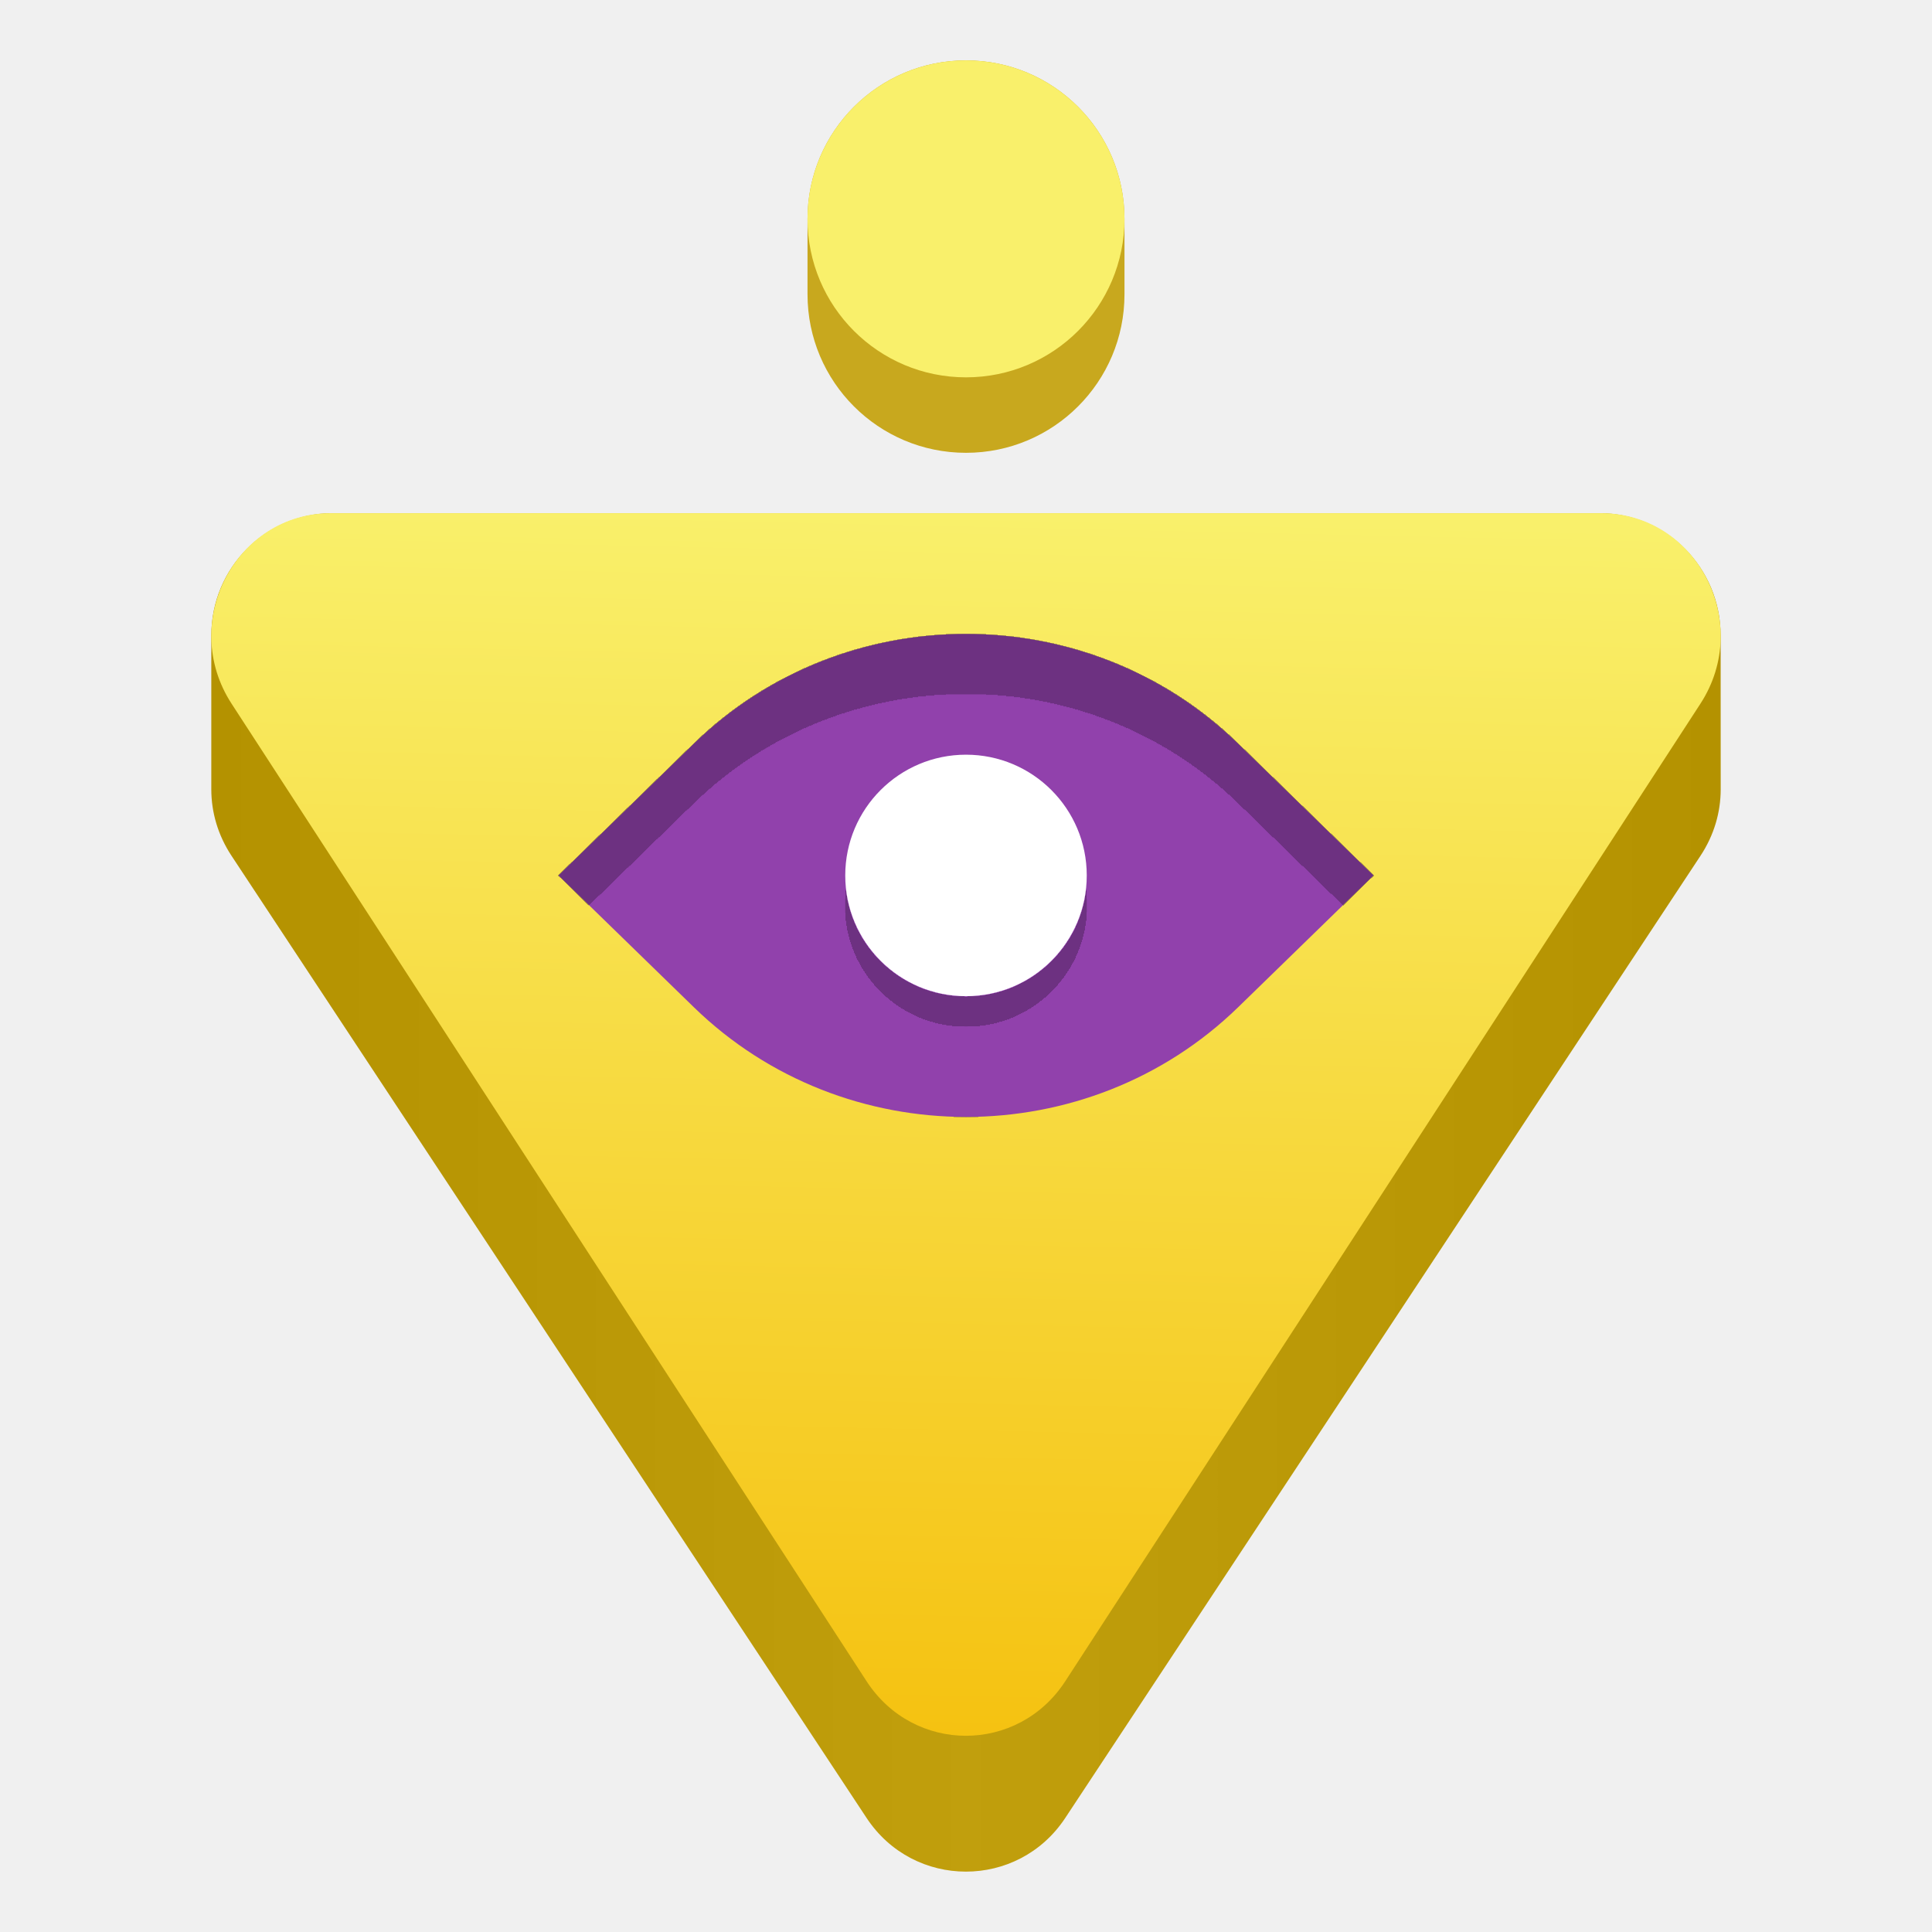
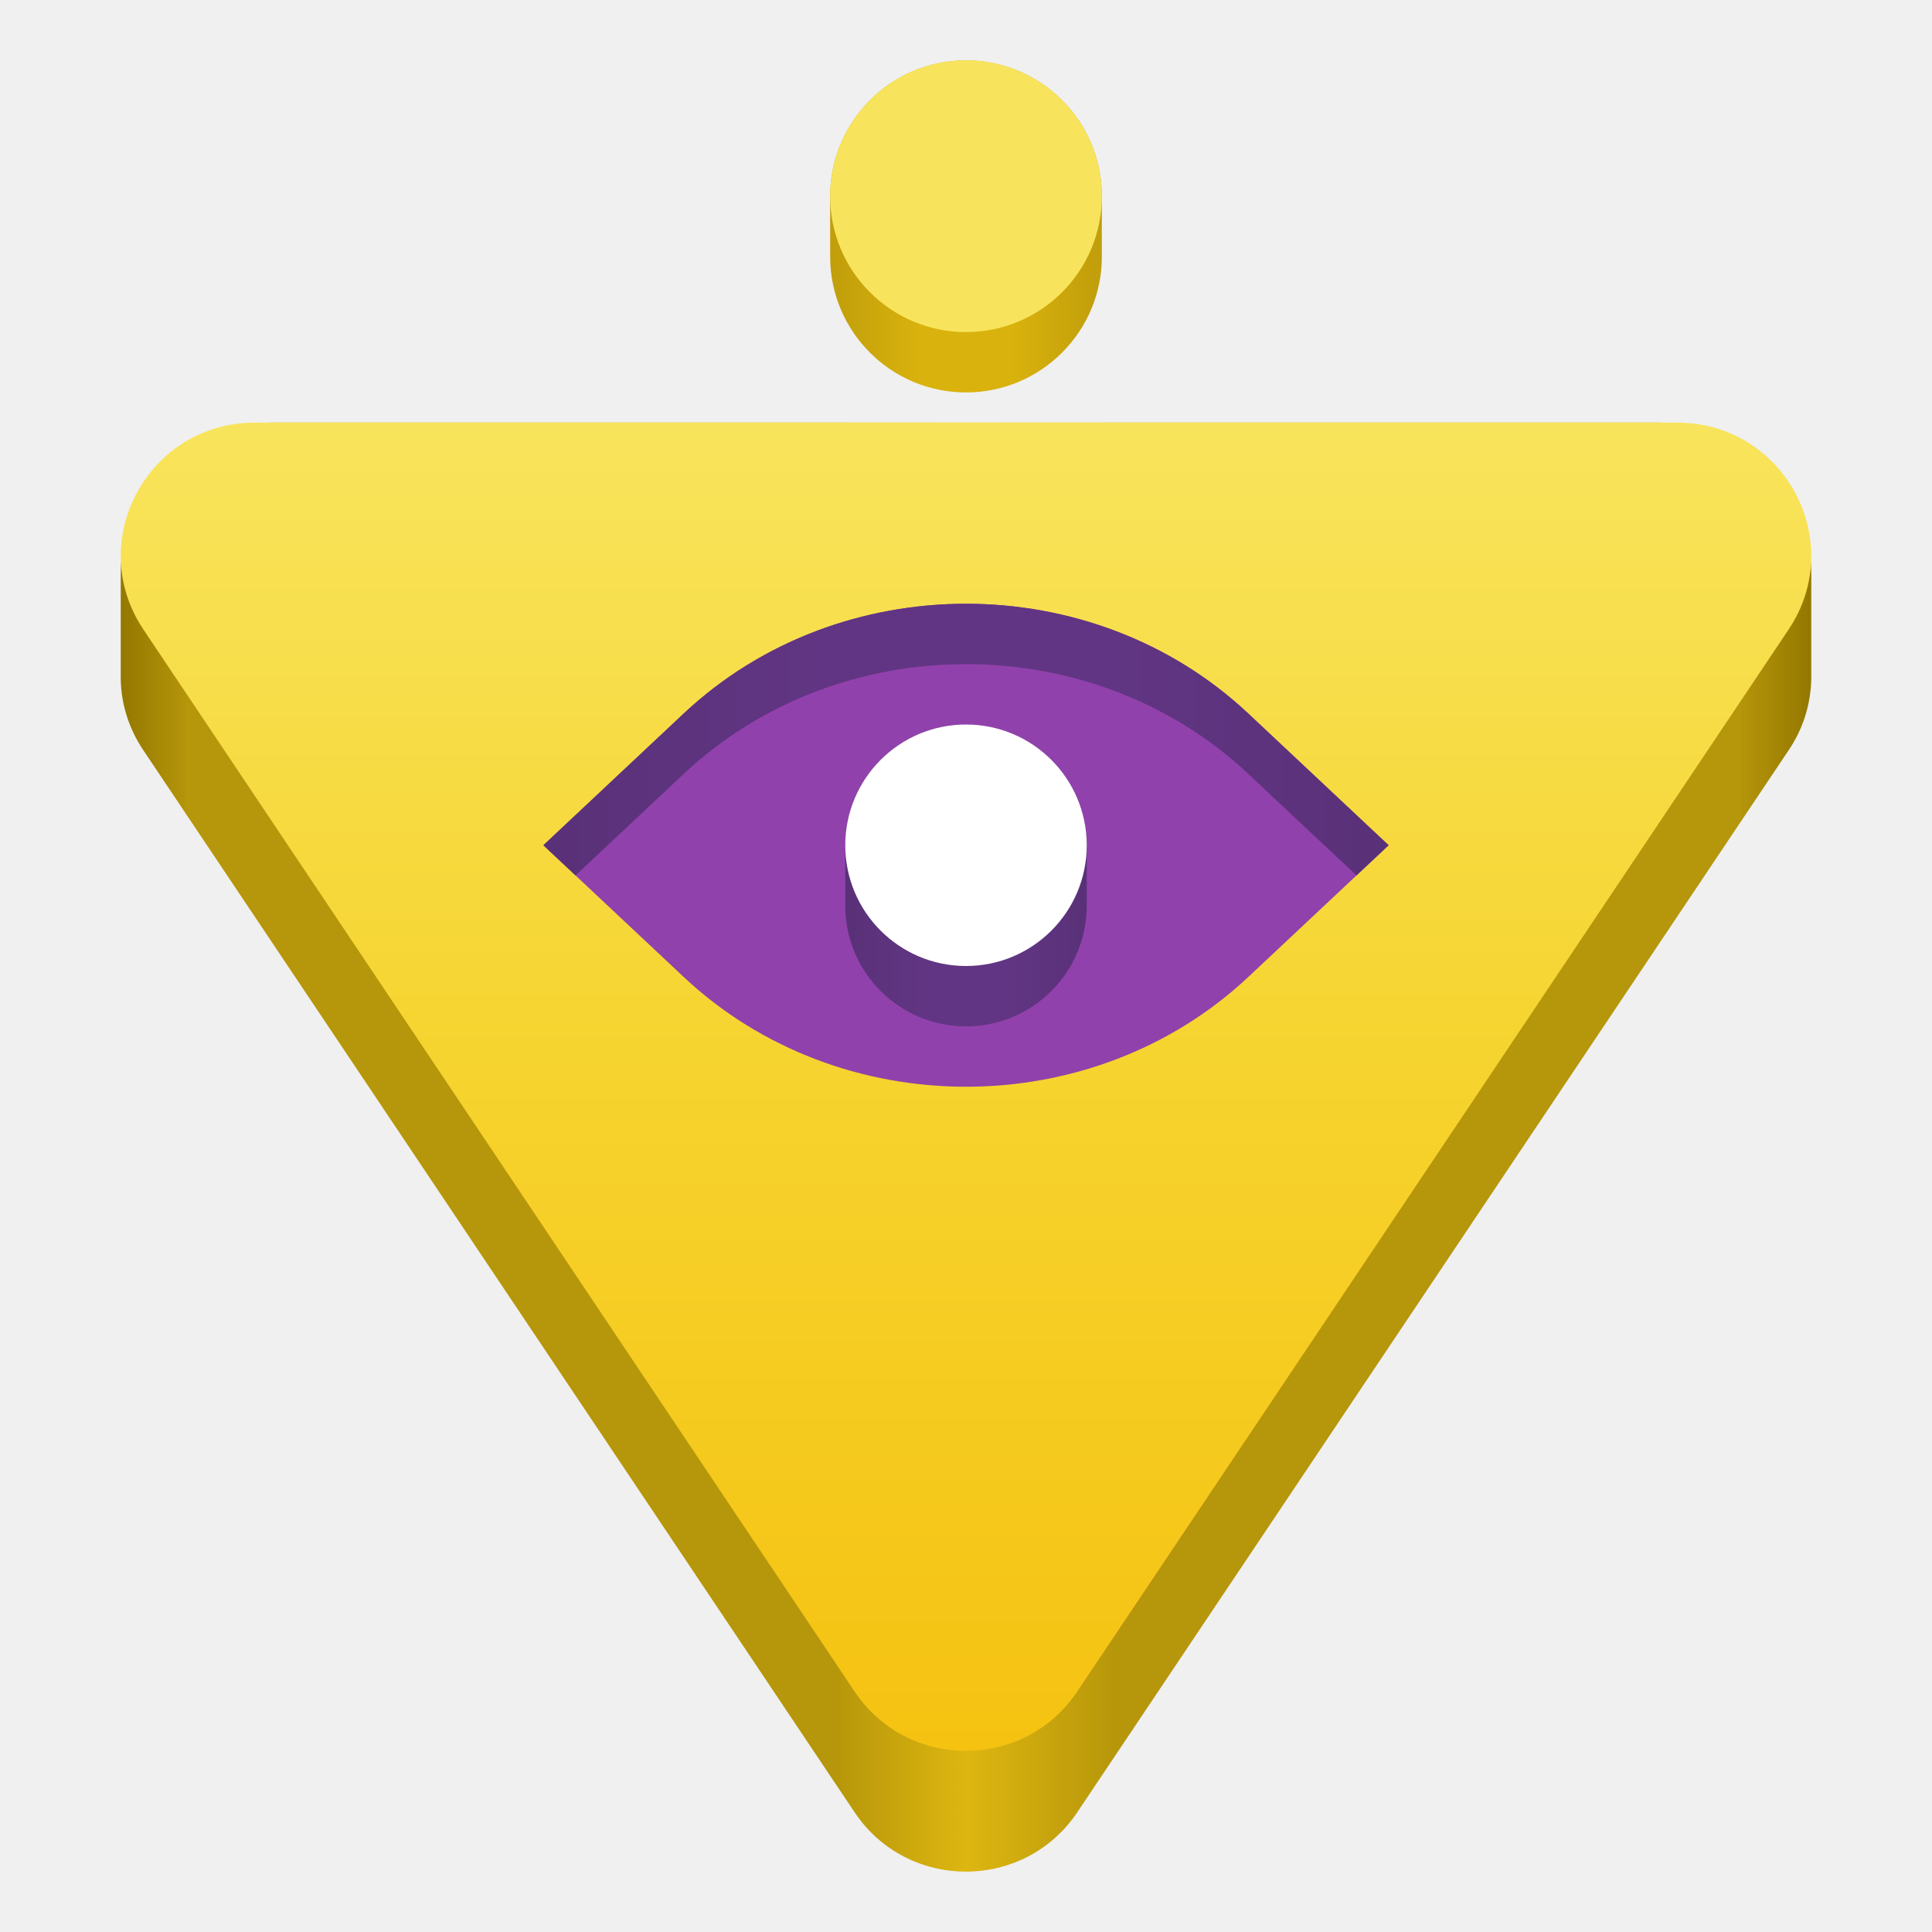
- <svg xmlns="http://www.w3.org/2000/svg" width="256" height="256" viewBox="0 0 256 256" fill="none">
-   <path d="M128 60C139.598 60 149 50.598 149 39V29C149 17.402 139.598 8 128 8C116.402 8 107 17.402 107 29V39C107 50.598 116.402 60 128 60Z" fill="#C8A81E" />
-   <path d="M149 29C149 40.598 139.598 50 128 50C116.402 50 107 40.598 107 29C107 17.402 116.402 8 128 8C139.598 8 149 17.402 149 29Z" fill="#F9F06B" />
-   <path d="M30.683 113.405L114.825 240.884C121.087 250.371 134.891 250.372 141.154 240.885L225.316 113.406C227.151 110.626 227.989 107.599 228 104.644L227.992 84.186C227.989 75.246 220.812 68 211.96 68H44.033C35.178 68 28 75.249 28 84.192L28 104.644C28.011 107.598 28.849 110.625 30.683 113.405Z" fill="#BE9A00" />
-   <path d="M30.683 113.405L114.825 240.884C121.087 250.371 134.891 250.372 141.154 240.885L225.316 113.406C227.151 110.626 227.989 107.599 228 104.644L227.992 84.186C227.989 75.246 220.812 68 211.96 68H44.033C35.178 68 28 75.249 28 84.192L28 104.644C28.011 107.598 28.849 110.625 30.683 113.405Z" fill="url(#paint0_linear_315_113)" fill-opacity="0.05" />
-   <path d="M30.683 93.241L114.825 222.77C121.087 232.41 134.891 232.41 141.154 222.771L225.316 93.242C232.326 82.453 224.789 68 212.152 68H43.848C31.212 68 23.675 82.451 30.683 93.241Z" fill="url(#paint1_linear_315_113)" />
-   <g filter="url(#filter0_i_315_113)">
-     <path d="M74 116L91.936 98.541C111.854 79.153 144.146 79.153 164.064 98.541L182 116L164.064 133.459C144.146 152.847 111.854 152.847 91.936 133.459L74 116Z" fill="#9141AC" />
-   </g>
-   <g filter="url(#filter1_d_315_113)">
-     <path d="M144 116C144 124.837 136.837 132 128 132C119.163 132 112 124.837 112 116C112 107.163 119.163 100 128 100C136.837 100 144 107.163 144 116Z" fill="white" />
-   </g>
-   <defs>
-     <filter id="filter0_i_315_113" x="74" y="84" width="108" height="64" filterUnits="userSpaceOnUse" color-interpolation-filters="sRGB">
-       <feFlood flood-opacity="0" result="BackgroundImageFix" />
-       <feBlend mode="normal" in="SourceGraphic" in2="BackgroundImageFix" result="shape" />
-       <feColorMatrix in="SourceAlpha" type="matrix" values="0 0 0 0 0 0 0 0 0 0 0 0 0 0 0 0 0 0 127 0" result="hardAlpha" />
-       <feOffset dy="8" />
-       <feComposite in2="hardAlpha" operator="arithmetic" k2="-1" k3="1" />
-       <feColorMatrix type="matrix" values="0 0 0 0 0 0 0 0 0 0 0 0 0 0 0 0 0 0 0.25 0" />
-       <feBlend mode="normal" in2="shape" result="effect1_innerShadow_315_113" />
-     </filter>
-     <filter id="filter1_d_315_113" x="112" y="100" width="32" height="36" filterUnits="userSpaceOnUse" color-interpolation-filters="sRGB">
-       <feFlood flood-opacity="0" result="BackgroundImageFix" />
-       <feColorMatrix in="SourceAlpha" type="matrix" values="0 0 0 0 0 0 0 0 0 0 0 0 0 0 0 0 0 0 127 0" result="hardAlpha" />
-       <feOffset dy="4" />
-       <feComposite in2="hardAlpha" operator="out" />
-       <feColorMatrix type="matrix" values="0 0 0 0 0 0 0 0 0 0 0 0 0 0 0 0 0 0 0.25 0" />
-       <feBlend mode="normal" in2="BackgroundImageFix" result="effect1_dropShadow_315_113" />
-       <feBlend mode="normal" in="SourceGraphic" in2="effect1_dropShadow_315_113" result="shape" />
-     </filter>
-     <linearGradient id="paint0_linear_315_113" x1="28" y1="68" x2="227.986" y2="68" gradientUnits="userSpaceOnUse">
-       <stop />
-       <stop offset="0.5" stop-color="white" />
-       <stop offset="1" />
-     </linearGradient>
-     <linearGradient id="paint1_linear_315_113" x1="128" y1="68" x2="124.442" y2="229.922" gradientUnits="userSpaceOnUse">
-       <stop stop-color="#F9F06B" />
-       <stop offset="1" stop-color="#F5C211" />
-     </linearGradient>
-   </defs>
+ <svg xmlns="http://www.w3.org/2000/svg" xmlns:xlink="http://www.w3.org/1999/xlink" width="128" height="128">
+   <linearGradient id="b" x1="55" x2="73" y1="26.5" y2="26.5" gradientUnits="userSpaceOnUse">
+     <stop offset="0" stop-color="#c09e0b" />
+     <stop offset=".333" stop-color="#d9b20d" />
+     <stop offset=".667" stop-color="#d9b20d" />
+     <stop offset="1" stop-color="#c09e0b" />
+   </linearGradient>
+   <linearGradient id="c" x1="8" x2="120" y1="124" y2="124" gradientUnits="userSpaceOnUse">
+     <stop offset="0" stop-color="#9b7e00" />
+     <stop offset=".04" stop-color="#c09e0b" />
+     <stop offset=".422" stop-color="#c09e0b" />
+     <stop offset=".5" stop-color="#e9c012" />
+     <stop offset=".59" stop-color="#c09e0b" />
+     <stop offset=".957" stop-color="#c09e0b" />
+     <stop offset="1" stop-color="#9b7e00" />
+   </linearGradient>
+   <linearGradient id="d" x1="64" x2="64" y1="28" y2="116" gradientUnits="userSpaceOnUse">
+     <stop offset="0" stop-color="#f8e45c" />
+     <stop offset=".5" stop-color="#f6d32d" />
+     <stop offset="1" stop-color="#f5c211" />
+   </linearGradient>
+   <linearGradient id="a" gradientUnits="userSpaceOnUse">
+     <stop offset="0" stop-color="#593178" />
+     <stop offset=".333" stop-color="#613583" />
+     <stop offset=".667" stop-color="#613583" />
+     <stop offset="1" stop-color="#593178" />
+   </linearGradient>
+   <linearGradient xlink:href="#a" id="e" x1="36" x2="92" y1="58" y2="58" />
+   <linearGradient xlink:href="#a" id="f" x1="56" x2="72" y1="68" y2="68" />
+   <path fill="url(#b)" d="M64 26c4.969 0 9-4.031 9-9v-4c0-4.969-4.031-9-9-9s-9 4.031-9 9v4c0 4.969 4.031 9 9 9zm0 0" />
+   <path fill="#f8e45c" d="M73 13c0 4.969-4.031 9-9 9s-9-4.031-9-9 4.031-9 9-9 9 4.031 9 9zm0 0" />
+   <path fill="url(#c)" d="m9.5 49.71 47.121 70.36c3.508 5.239 11.238 5.239 14.746.004l47.13-70.363A8.706 8.706 0 0 0 120 45v-7c0-5.523-4.477-10-10-10H18c-5.523 0-10 4.477-10 10v7c.027 1.59.5 3.215 1.5 4.71zm0 0" />
+   <path fill-opacity=".051" d="m9.5 49.71 47.121 70.36c3.508 5.239 11.238 5.239 14.746.004l47.13-70.363A8.706 8.706 0 0 0 120 45v-7c0-5.523-4.477-10-10-10H18c-5.523 0-10 4.477-10 10v7c.027 1.59.5 3.215 1.5 4.71zm0 0" />
+   <path fill="url(#d)" d="m9.504 41.71 47.117 70.36c3.508 5.239 11.238 5.239 14.746.004l47.13-70.363c3.925-5.86-.294-13.711-7.372-13.711h-94.25c-7.078 0-11.297 7.852-7.371 13.71zm0 0" />
+   <path fill="#9141ac" d="m36 56 9.3-8.73c10.329-9.692 27.071-9.692 37.4 0L92 56l-9.3 8.73c-10.329 9.692-27.071 9.692-37.4 0zm0 0" />
+   <path fill="url(#e)" d="M45.3 47.27 36 56l2.129 2 7.172-6.73c10.328-9.692 27.07-9.692 37.398 0L89.871 58 92 56l-9.3-8.73c-10.329-9.692-27.071-9.692-37.4 0zm0 0" />
+   <path fill="url(#f)" d="M64 68a8 8 0 0 0 8-8v-4a8 8 0 0 0-16 0v4a8 8 0 0 0 8 8zm0 0" />
+   <path fill="#fff" d="M72 56a8 8 0 1 1-16 0 8 8 0 0 1 16 0zm0 0" />
</svg>
